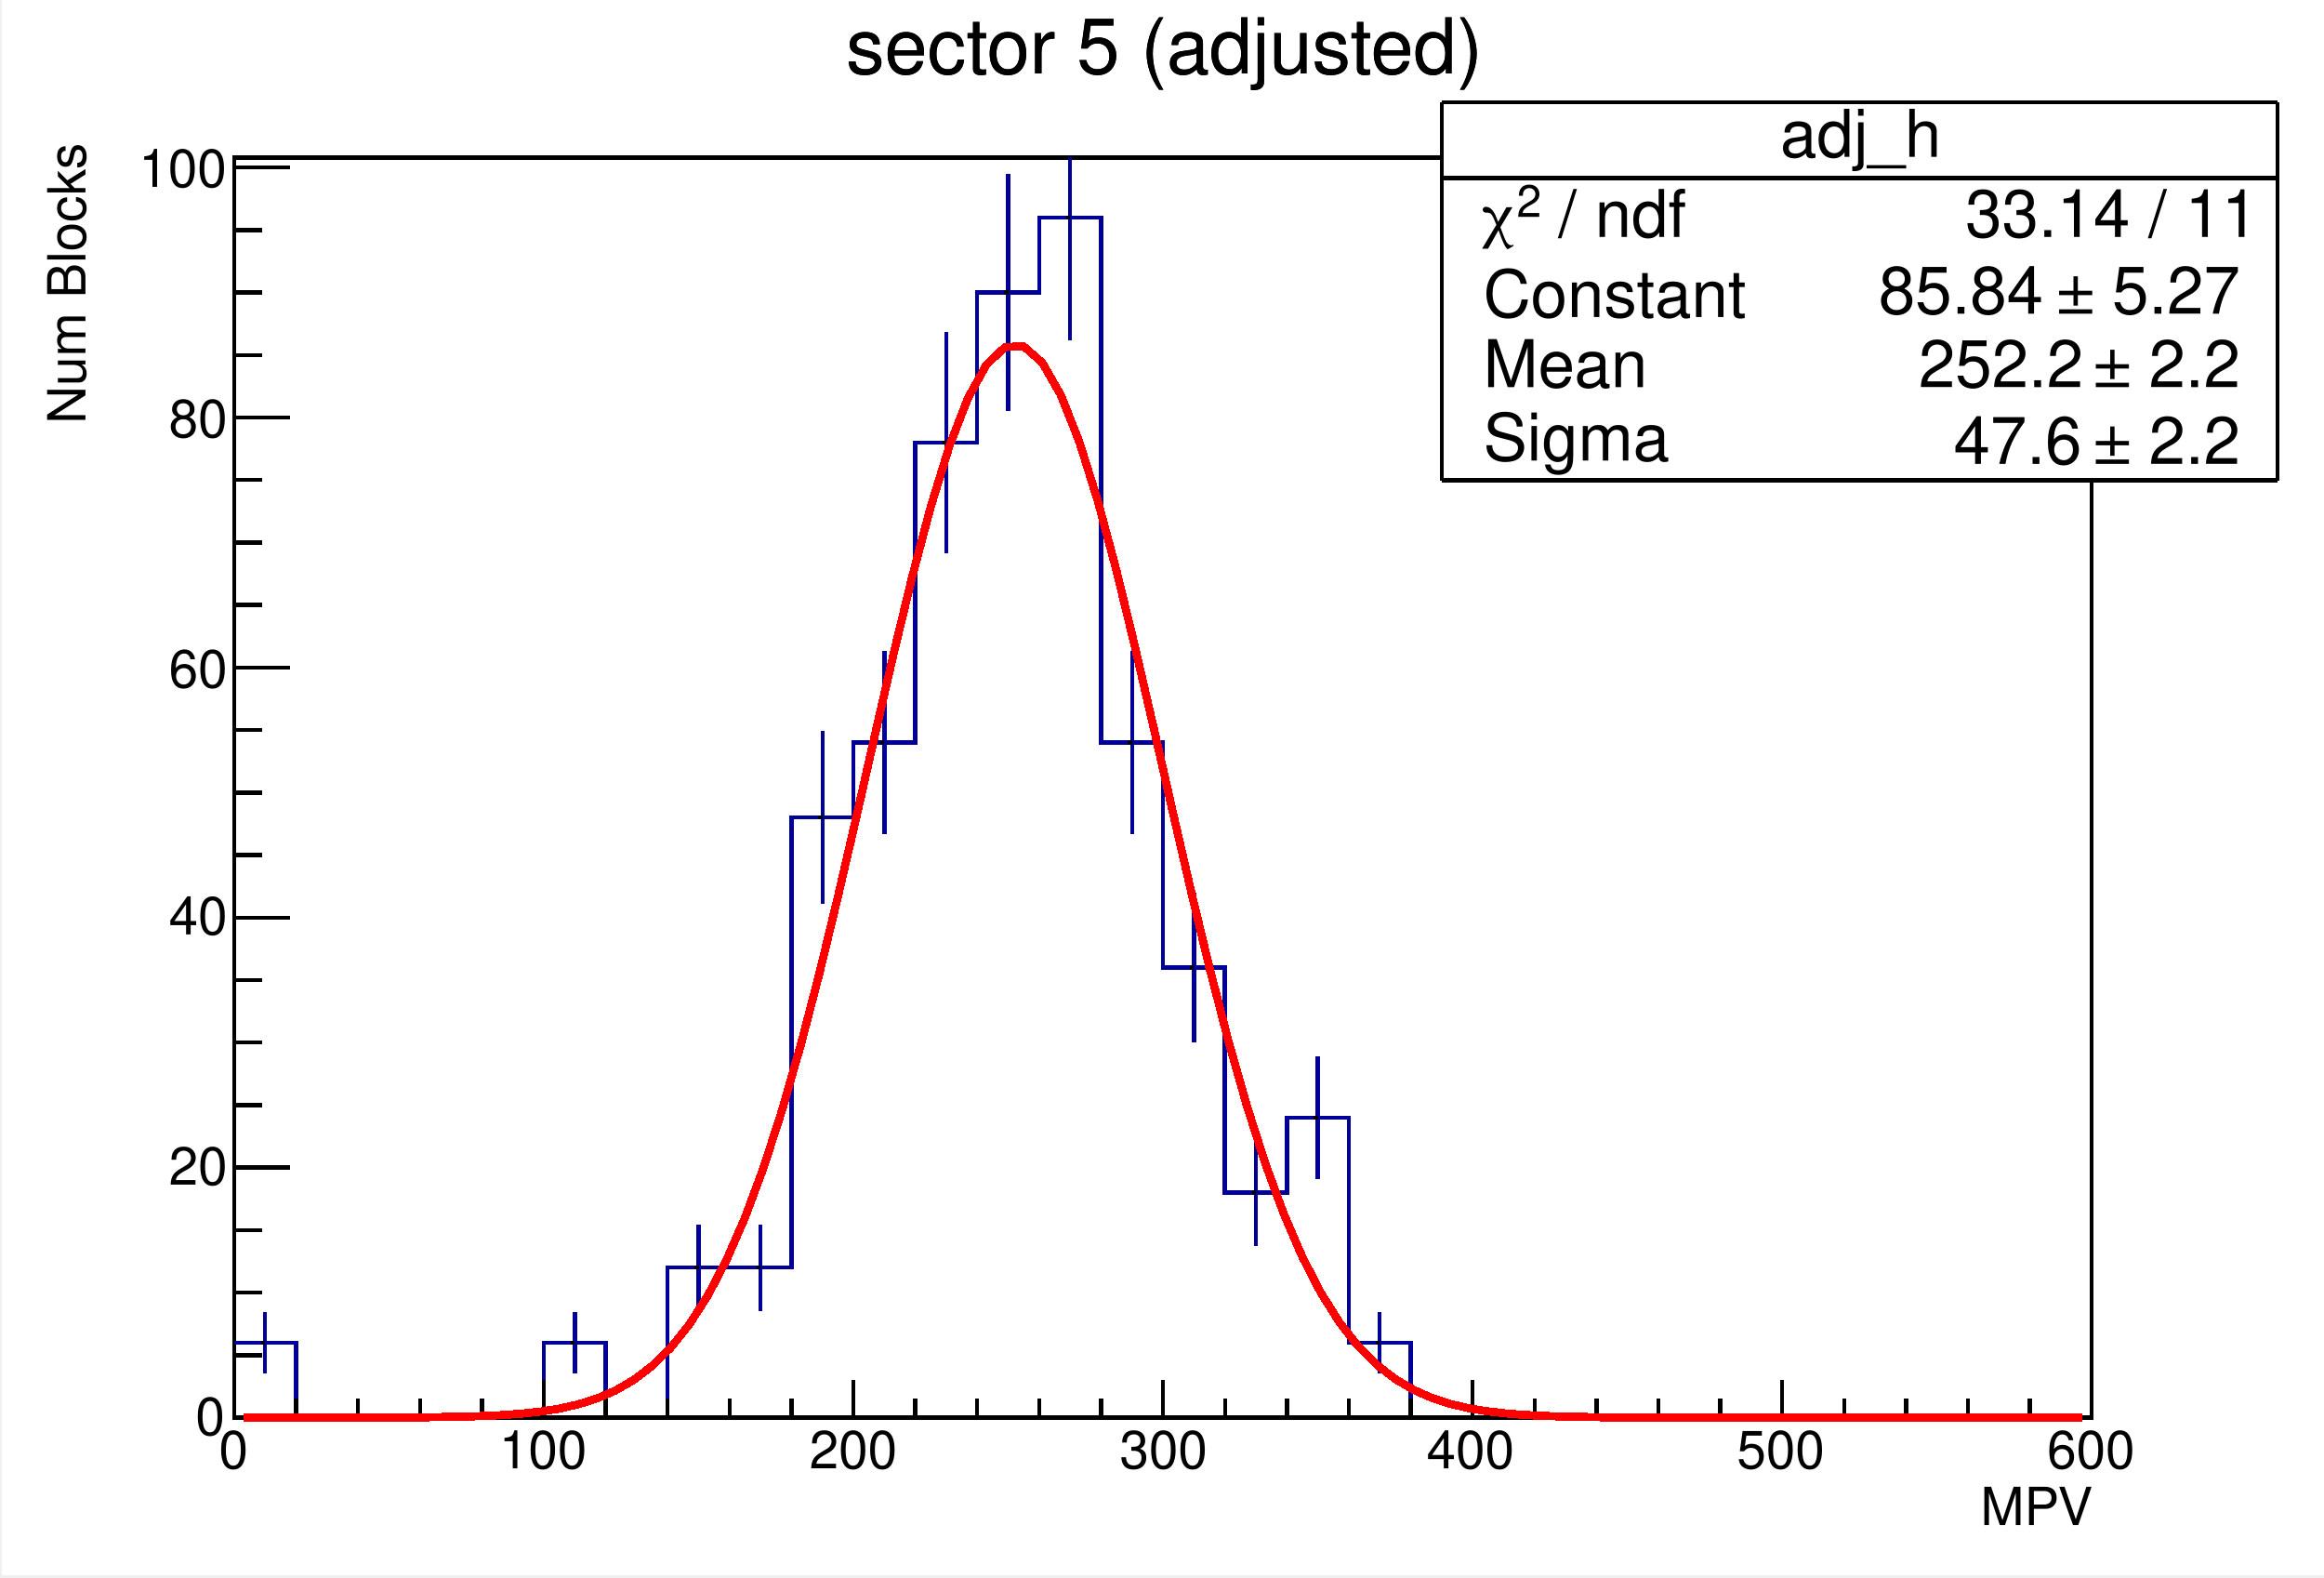
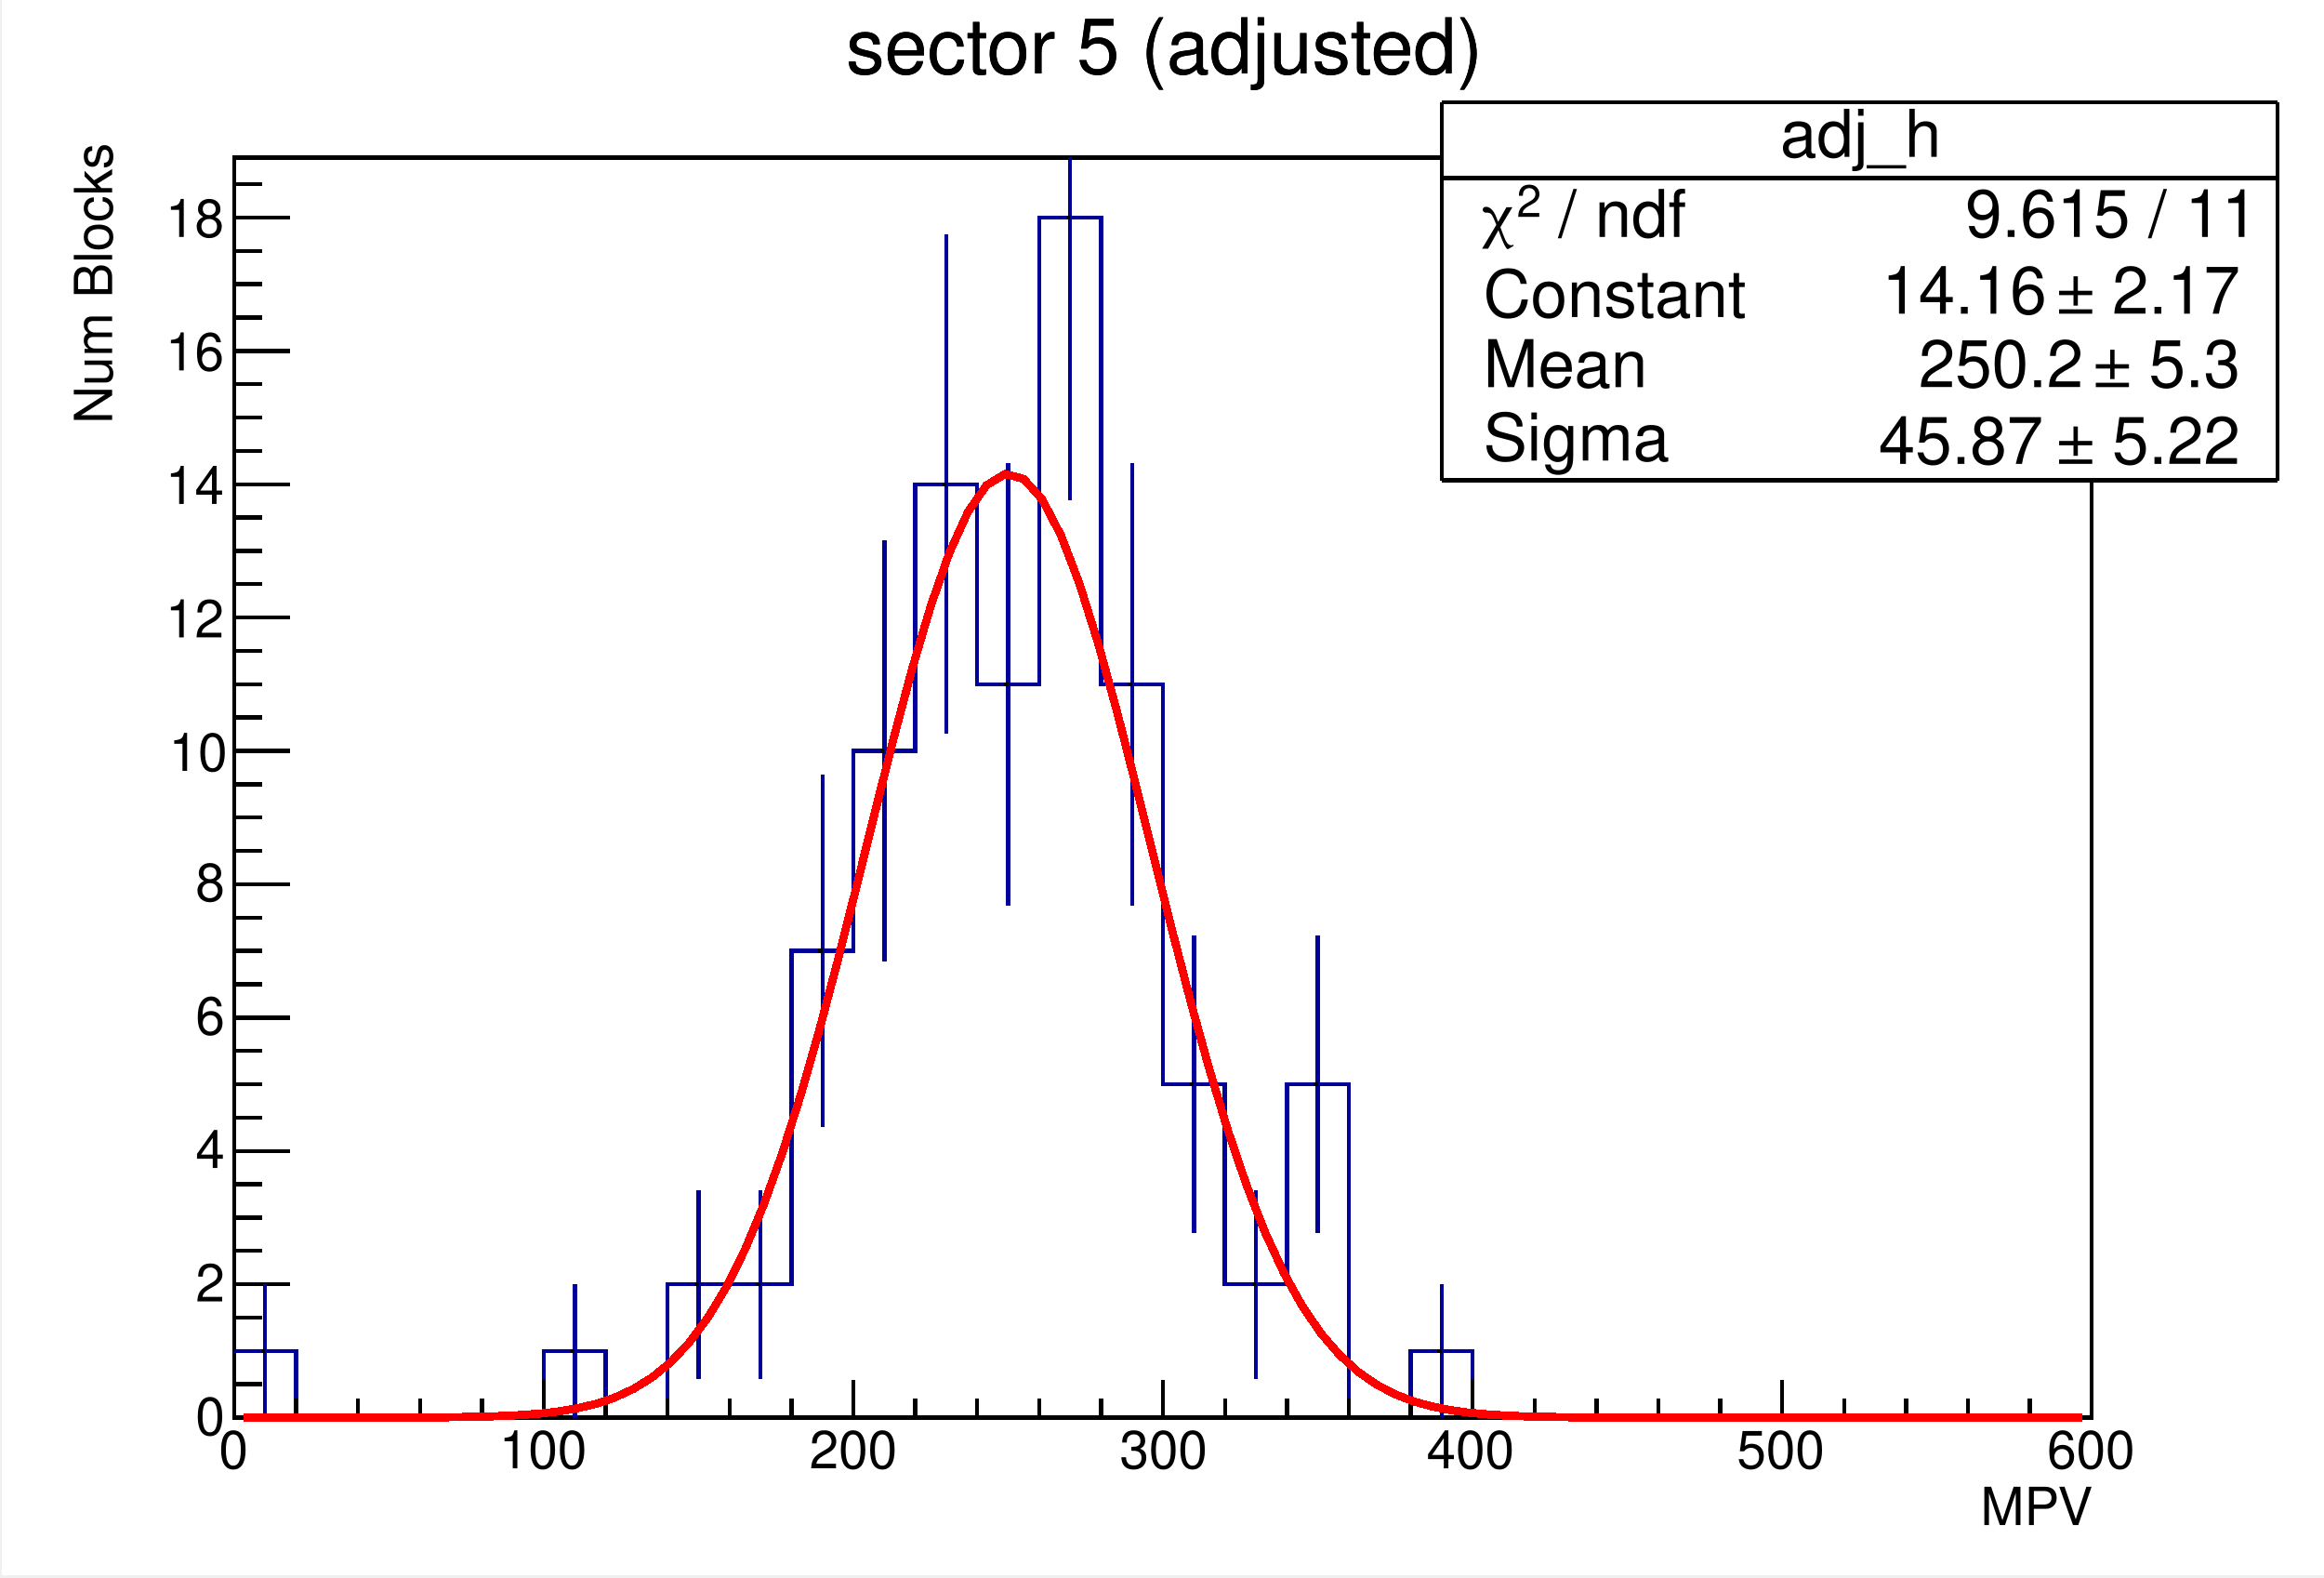
<svg xmlns="http://www.w3.org/2000/svg" width="567.429" height="384.969" viewBox="0 0 567.429 384.969" shape-rendering="crispEdges">
  <defs>
</defs>
  <rect x="0.5" y="0" width="566.929" height="384.469" fill="white" />
  <rect x="57.193" y="38.447" width="453.543" height="307.575" fill="white" />
  <rect x="57.193" y="38.447" width="453.543" height="307.575" fill="none" stroke="black" />
-   <path d="M57.193,327.714h 15.118v 18.308h 60.472v -18.308h 15.118v 18.308h 15.118v -36.616h 30.236v -109.848h 15.118v -18.308h 15.118v -73.232h 15.118v -36.616h 15.118v -18.308h 15.118v 128.156h 15.118v 54.924h 15.118v 54.924h  15.118v -18.308h 15.118v 54.924h 15.118v 18.308h 166.299" fill="none" stroke="#000099" />
-   <path d="M59.461,346.022h 31.748l 4.535, -0.034l 4.535, -0.024l 4.535, -0.039l 4.535, -0.062l 4.535, -0.097l 4.535, -0.15l 4.535, -0.228l 4.535, -0.34l 4.535, -0.499l 4.535, -0.719l 4.535,  -1.019l 4.535, -1.419l 4.535, -1.941l 4.535, -2.608l 4.535, -3.441l 4.535, -4.457l 4.535, -5.667l 4.535, -7.071l 4.535, -8.653l 4.535, -10.382l 4.535, -12.206l 4.535, -14.054l 4.535, -15.832l 4.535,  -17.434l 4.535, -18.741l 4.535, -19.632l 4.535, -19.994l 4.535, -19.732l 4.535, -18.78l 4.535, -17.11l 4.535, -14.74l 4.535, -11.732l 4.535, -8.196l 4.535, -4.282l 4.535, -0.166l 4.535, 3.958l 4.535,  7.896l 4.535, 11.468l 4.535, 14.522l 4.535, 16.946l 4.535, 18.673l 4.535, 19.682" fill="none" stroke="#ff0000" stroke-width="2" />
-   <path d="M281.697,177.688l 4.535, 19.997l 4.535, 19.682l 4.535, 18.829l 4.535, 17.551l 4.535, 15.968l 4.535, 14.2l 4.535, 12.354l 4.535, 10.525l 4.535, 8.786l 4.535, 7.191l 4.535, 5.772l 4.535, 4.546l 4.535,  3.515l 4.535, 2.668l 4.535, 1.988l 4.535, 1.456l 4.535, 1.047l 4.535, 0.74l 4.535, 0.514l 4.535, 0.351l 4.535, 0.235l 4.535, 0.155l 4.535, 0.101l 4.535, 0.064l 4.535, 0.04l 4.535,  0.025l 4.535, 0.036h 99.779" fill="none" stroke="#ff0000" stroke-width="2" />
+   <path d="M57.193,329.748h 15.118v 16.274h 60.472v -16.274h 15.118v 16.274h 15.118v -32.548h 30.236v -81.369h 15.118v -48.822h 15.118v -65.095h 15.118v 48.822h 15.118v -113.917h 15.118v 113.917h 15.118v 97.643h 15.118v 48.822h  15.118v -48.822h 15.118v 81.369h 15.118v -16.274h 15.118v 16.274h 151.181" fill="none" stroke="#000099" />
+   <path d="M59.461,346.022h 36.283l 4.535, -0.032l 4.535, -0.023l 4.535, -0.038l 4.535, -0.062l 4.535, -0.099l 4.535, -0.155l 4.535, -0.238l 4.535, -0.358l 4.535, -0.529l 4.535, -0.768l 4.535,  -1.094l 4.535, -1.528l 4.535, -2.094l 4.535, -2.814l 4.535, -3.709l 4.535, -4.791l 4.535, -6.064l 4.535, -7.519l 4.535, -9.129l 4.535, -10.844l 4.535, -12.596l 4.535, -14.293l 4.535, -15.829l 4.535,  -17.081l 4.535, -17.928l 4.535, -18.254l 4.535, -17.962l 4.535, -16.989l 4.535, -15.31l 4.535, -12.949l 4.535, -9.979l 4.535, -6.523l 4.535, -2.74l 4.535, 1.181l 4.535, 5.043l 4.535, 8.651l 4.535,  11.831l 4.535, 14.447l 4.535, 16.403l 4.535, 17.658l 4.535, 18.216" fill="none" stroke="#ff0000" stroke-width="2" />
+   <path d="M281.697,209.131l 4.535, 18.127l 4.535, 17.475l 4.535, 16.369l 4.535, 14.932l 4.535, 13.285l 4.535, 11.543l 4.535, 9.803l 4.535, 8.145l 4.535, 6.624l 4.535, 5.276l 4.535, 4.117l 4.535, 3.149l 4.535,  2.361l 4.535, 1.737l 4.535, 1.253l 4.535, 0.887l 4.535, 0.616l 4.535, 0.42l 4.535, 0.281l 4.535, 0.184l 4.535, 0.119l 4.535, 0.075l 4.535, 0.047l 4.535, 0.029l 4.535, 0.04h 108.85" fill="none" stroke="#ff0000" stroke-width="2" />
  <path d="M503.933,346.022h 4.535" fill="none" stroke="#ff0000" stroke-width="2" />
  <path d="M57.193,346.022h 453.543" fill="none" stroke="black" />
  <path d="M57.193,336.795v 9.227" fill="none" stroke="black" />
  <path d="M72.311,341.409v 4.614" fill="none" stroke="black" />
  <path d="M87.429,341.409v 4.614" fill="none" stroke="black" />
  <path d="M102.547,341.409v 4.614" fill="none" stroke="black" />
  <path d="M117.665,341.409v 4.614" fill="none" stroke="black" />
  <path d="M132.783,336.795v 9.227" fill="none" stroke="black" />
  <path d="M147.902,341.409v 4.614" fill="none" stroke="black" />
  <path d="M163.02,341.409v 4.614" fill="none" stroke="black" />
  <path d="M178.138,341.409v 4.614" fill="none" stroke="black" />
  <path d="M193.256,341.409v 4.614" fill="none" stroke="black" />
  <path d="M208.374,336.795v 9.227" fill="none" stroke="black" />
  <path d="M223.492,341.409v 4.614" fill="none" stroke="black" />
  <path d="M238.61,341.409v 4.614" fill="none" stroke="black" />
  <path d="M253.728,341.409v 4.614" fill="none" stroke="black" />
  <path d="M268.846,341.409v 4.614" fill="none" stroke="black" />
  <path d="M283.965,336.795v 9.227" fill="none" stroke="black" />
  <path d="M299.083,341.409v 4.614" fill="none" stroke="black" />
  <path d="M314.201,341.409v 4.614" fill="none" stroke="black" />
  <path d="M329.319,341.409v 4.614" fill="none" stroke="black" />
  <path d="M344.437,341.409v 4.614" fill="none" stroke="black" />
  <path d="M359.555,336.795v 9.227" fill="none" stroke="black" />
  <path d="M374.673,341.409v 4.614" fill="none" stroke="black" />
  <path d="M389.791,341.409v 4.614" fill="none" stroke="black" />
  <path d="M404.909,341.409v 4.614" fill="none" stroke="black" />
  <path d="M420.028,341.409v 4.614" fill="none" stroke="black" />
  <path d="M435.146,336.795v 9.227" fill="none" stroke="black" />
  <path d="M450.264,341.409v 4.614" fill="none" stroke="black" />
  <path d="M465.382,341.409v 4.614" fill="none" stroke="black" />
  <path d="M480.5,341.409v 4.614" fill="none" stroke="black" />
  <path d="M495.618,341.409v 4.614" fill="none" stroke="black" />
  <path d="M510.736,336.795v 9.227" fill="none" stroke="black" />
  <text xml:space="preserve" x="53.446" y="358.403" fill="black" font-size="12.845" font-family="Helvetica">0</text>
  <text xml:space="preserve" x="121.868" y="358.403" fill="black" font-size="12.845" font-family="Helvetica">100</text>
  <text xml:space="preserve" x="197.622" y="358.403" fill="black" font-size="12.845" font-family="Helvetica">200</text>
  <text xml:space="preserve" x="273.375" y="358.403" fill="black" font-size="12.845" font-family="Helvetica">300</text>
  <text xml:space="preserve" x="348.314" y="358.403" fill="black" font-size="12.845" font-family="Helvetica">400</text>
  <text xml:space="preserve" x="424.068" y="358.403" fill="black" font-size="12.845" font-family="Helvetica">500</text>
  <text xml:space="preserve" x="499.821" y="358.403" fill="black" font-size="12.845" font-family="Helvetica">600</text>
  <text xml:space="preserve" x="483.53" y="372.251" fill="black" font-size="12.845" font-family="Helvetica">MPV</text>
  <path d="M57.193,346.022v -307.575" fill="none" stroke="black" />
  <path d="M70.799,346.022h -13.606" fill="none" stroke="black" />
-   <path d="M63.996,330.766h -6.803" fill="none" stroke="black" />
-   <path d="M63.996,315.509h -6.803" fill="none" stroke="black" />
-   <path d="M63.996,300.252h -6.803" fill="none" stroke="black" />
-   <path d="M70.799,284.995h -13.606" fill="none" stroke="black" />
-   <path d="M63.996,269.739h -6.803" fill="none" stroke="black" />
-   <path d="M63.996,254.482h -6.803" fill="none" stroke="black" />
-   <path d="M63.996,239.225h -6.803" fill="none" stroke="black" />
-   <path d="M70.799,223.969h -13.606" fill="none" stroke="black" />
-   <path d="M63.996,208.712h -6.803" fill="none" stroke="black" />
-   <path d="M63.996,193.455h -6.803" fill="none" stroke="black" />
-   <path d="M63.996,178.198h -6.803" fill="none" stroke="black" />
-   <path d="M70.799,162.942h -13.606" fill="none" stroke="black" />
-   <path d="M63.996,147.685h -6.803" fill="none" stroke="black" />
-   <path d="M63.996,132.428h -6.803" fill="none" stroke="black" />
-   <path d="M63.996,117.172h -6.803" fill="none" stroke="black" />
-   <path d="M70.799,101.915h -13.606" fill="none" stroke="black" />
-   <path d="M63.996,86.658h -6.803" fill="none" stroke="black" />
-   <path d="M63.996,71.401h -6.803" fill="none" stroke="black" />
-   <path d="M63.996,56.145h -6.803" fill="none" stroke="black" />
-   <path d="M70.799,40.888h -13.606" fill="none" stroke="black" />
-   <path d="M70.799,40.888h -13.606" fill="none" stroke="black" />
+   <path d="M63.996,337.885h -6.803" fill="none" stroke="black" />
+   <path d="M63.996,329.748h -6.803" fill="none" stroke="black" />
+   <path d="M63.996,321.612h -6.803" fill="none" stroke="black" />
+   <path d="M70.799,313.475h -13.606" fill="none" stroke="black" />
+   <path d="M63.996,305.338h -6.803" fill="none" stroke="black" />
+   <path d="M63.996,297.201h -6.803" fill="none" stroke="black" />
+   <path d="M63.996,289.064h -6.803" fill="none" stroke="black" />
+   <path d="M70.799,280.927h -13.606" fill="none" stroke="black" />
+   <path d="M63.996,272.79h -6.803" fill="none" stroke="black" />
+   <path d="M63.996,264.653h -6.803" fill="none" stroke="black" />
+   <path d="M63.996,256.516h -6.803" fill="none" stroke="black" />
+   <path d="M70.799,248.379h -13.606" fill="none" stroke="black" />
+   <path d="M63.996,240.242h -6.803" fill="none" stroke="black" />
+   <path d="M63.996,232.105h -6.803" fill="none" stroke="black" />
+   <path d="M63.996,223.969h -6.803" fill="none" stroke="black" />
+   <path d="M70.799,215.832h -13.606" fill="none" stroke="black" />
+   <path d="M63.996,207.695h -6.803" fill="none" stroke="black" />
+   <path d="M63.996,199.558h -6.803" fill="none" stroke="black" />
+   <path d="M63.996,191.421h -6.803" fill="none" stroke="black" />
+   <path d="M70.799,183.284h -13.606" fill="none" stroke="black" />
+   <path d="M63.996,175.147h -6.803" fill="none" stroke="black" />
+   <path d="M63.996,167.01h -6.803" fill="none" stroke="black" />
+   <path d="M63.996,158.873h -6.803" fill="none" stroke="black" />
+   <path d="M70.799,150.736h -13.606" fill="none" stroke="black" />
+   <path d="M63.996,142.599h -6.803" fill="none" stroke="black" />
+   <path d="M63.996,134.462h -6.803" fill="none" stroke="black" />
+   <path d="M63.996,126.326h -6.803" fill="none" stroke="black" />
+   <path d="M70.799,118.189h -13.606" fill="none" stroke="black" />
+   <path d="M63.996,110.052h -6.803" fill="none" stroke="black" />
+   <path d="M63.996,101.915h -6.803" fill="none" stroke="black" />
+   <path d="M63.996,93.778h -6.803" fill="none" stroke="black" />
+   <path d="M70.799,85.641h -13.606" fill="none" stroke="black" />
+   <path d="M63.996,77.504h -6.803" fill="none" stroke="black" />
+   <path d="M63.996,69.367h -6.803" fill="none" stroke="black" />
+   <path d="M63.996,61.23h -6.803" fill="none" stroke="black" />
+   <path d="M70.799,53.093h -13.606" fill="none" stroke="black" />
+   <path d="M70.799,53.093h -13.606" fill="none" stroke="black" />
+   <path d="M63.996,44.956h -6.803" fill="none" stroke="black" />
  <text xml:space="preserve" x="47.744" y="350.258" fill="black" font-size="12.845" font-family="Helvetica">0</text>
-   <text xml:space="preserve" x="41.228" y="289.166" fill="black" font-size="12.845" font-family="Helvetica">20</text>
-   <text xml:space="preserve" x="41.228" y="228.075" fill="black" font-size="12.845" font-family="Helvetica">40</text>
-   <text xml:space="preserve" x="41.228" y="167.798" fill="black" font-size="12.845" font-family="Helvetica">60</text>
-   <text xml:space="preserve" x="41.228" y="106.706" fill="black" font-size="12.845" font-family="Helvetica">80</text>
-   <text xml:space="preserve" x="33.897" y="45.615" fill="black" font-size="12.845" font-family="Helvetica">100</text>
-   <g transform="rotate(-90,20.8638,103.448)">
-     <text xml:space="preserve" x="20.864" y="103.448" fill="black" font-size="12.845" font-family="Helvetica">Num Blocks</text>
+   <text xml:space="preserve" x="47.744" y="317.676" fill="black" font-size="12.845" font-family="Helvetica">2</text>
+   <text xml:space="preserve" x="47.744" y="285.094" fill="black" font-size="12.845" font-family="Helvetica">4</text>
+   <text xml:space="preserve" x="47.744" y="252.512" fill="black" font-size="12.845" font-family="Helvetica">6</text>
+   <text xml:space="preserve" x="47.744" y="219.929" fill="black" font-size="12.845" font-family="Helvetica">8</text>
+   <text xml:space="preserve" x="41.228" y="188.162" fill="black" font-size="12.845" font-family="Helvetica">10</text>
+   <text xml:space="preserve" x="40.413" y="155.58" fill="black" font-size="12.845" font-family="Helvetica">12</text>
+   <text xml:space="preserve" x="40.413" y="122.998" fill="black" font-size="12.845" font-family="Helvetica">14</text>
+   <text xml:space="preserve" x="40.413" y="90.415" fill="black" font-size="12.845" font-family="Helvetica">16</text>
+   <text xml:space="preserve" x="40.413" y="57.833" fill="black" font-size="12.845" font-family="Helvetica">18</text>
+   <g transform="rotate(-90,27.3803,103.448)">
+     <text xml:space="preserve" x="27.38" y="103.448" fill="black" font-size="12.845" font-family="Helvetica">Num Blocks</text>
  </g>
  <text xml:space="preserve" x="206.582" y="17.92" fill="black" font-size="18.794" font-family="Helvetica">sector 5 (adjusted)</text>
  <rect x="351.996" y="24.991" width="204.094" height="92.273" fill="white" />
  <path d="M351.996,117.263h 204.094" fill="none" stroke="black" />
  <path d="M556.091,117.263v -92.273" fill="none" stroke="black" />
  <path d="M556.091,24.991h -204.094" fill="none" stroke="black" />
  <path d="M351.996,24.991v 92.273" fill="none" stroke="black" />
  <text xml:space="preserve" x="434.657" y="38.284" fill="black" font-size="16.076" font-family="Helvetica">adj_h</text>
  <path d="M351.996,43.445h 204.094" fill="none" stroke="black" />
  <text xml:space="preserve" x="376.009" y="57.833" fill="black" font-size="16.076" font-family="Helvetica"> / ndf </text>
  <text xml:space="preserve" x="370.307" y="52.946" fill="black" font-size="10.884" font-family="Helvetica">2</text>
  <text xml:space="preserve" x="362.162" y="57.833" fill="black" font-size="16.076" font-family="Times">χ</text>
-   <text xml:space="preserve" x="475.385" y="57.833" fill="black" font-size="16.076" font-family="Helvetica"> 33.14 / 11</text>
+   <text xml:space="preserve" x="475.385" y="57.833" fill="black" font-size="16.076" font-family="Helvetica"> 9.615 / 11</text>
  <text xml:space="preserve" x="362.162" y="77.383" fill="black" font-size="16.076" font-family="Helvetica">Constant </text>
-   <text xml:space="preserve" x="511.225" y="76.568" fill="black" font-size="16.076" font-family="Helvetica"> 5.27</text>
+   <text xml:space="preserve" x="511.225" y="76.568" fill="black" font-size="16.076" font-family="Helvetica"> 2.17</text>
  <text xml:space="preserve" x="502.265" y="76.568" fill="black" font-size="16.076" font-family="Times">±</text>
-   <text xml:space="preserve" x="454.206" y="76.568" fill="black" font-size="16.076" font-family="Helvetica"> 85.84 </text>
+   <text xml:space="preserve" x="455.021" y="76.568" fill="black" font-size="16.076" font-family="Helvetica"> 14.16 </text>
  <text xml:space="preserve" x="362.162" y="94.488" fill="black" font-size="16.076" font-family="Helvetica">Mean     </text>
-   <text xml:space="preserve" x="520.185" y="94.488" fill="black" font-size="16.076" font-family="Helvetica"> 2.2</text>
+   <text xml:space="preserve" x="520.185" y="94.488" fill="black" font-size="16.076" font-family="Helvetica"> 5.3</text>
  <text xml:space="preserve" x="511.225" y="94.488" fill="black" font-size="16.076" font-family="Times">±</text>
-   <text xml:space="preserve" x="463.981" y="94.488" fill="black" font-size="16.076" font-family="Helvetica"> 252.2 </text>
+   <text xml:space="preserve" x="463.981" y="94.488" fill="black" font-size="16.076" font-family="Helvetica"> 250.2 </text>
  <text xml:space="preserve" x="362.162" y="112.408" fill="black" font-size="16.076" font-family="Helvetica">Sigma    </text>
-   <text xml:space="preserve" x="520.185" y="113.223" fill="black" font-size="16.076" font-family="Helvetica"> 2.2</text>
-   <text xml:space="preserve" x="511.225" y="113.223" fill="black" font-size="16.076" font-family="Times">±</text>
-   <text xml:space="preserve" x="468.054" y="113.223" fill="black" font-size="16.076" font-family="Helvetica">  47.6 </text>
-   <path d="M64.752,335.188v -7.474" fill="none" stroke="#000099" />
-   <path d="M64.752,327.714v -7.474" fill="none" stroke="#000099" />
-   <path d="M57.193,327.714h 7.559" fill="none" stroke="#000099" />
-   <path d="M64.752,327.714h 7.559" fill="none" stroke="#000099" />
-   <g stroke="black" stroke-width="1" fill="none">
-     <line x1="63.752" y1="327.714" x2="64.752" y2="327.714" />
+   <text xml:space="preserve" x="511.225" y="113.223" fill="black" font-size="16.076" font-family="Helvetica"> 5.22</text>
+   <text xml:space="preserve" x="502.265" y="113.223" fill="black" font-size="16.076" font-family="Times">±</text>
+   <text xml:space="preserve" x="454.206" y="113.223" fill="black" font-size="16.076" font-family="Helvetica"> 45.87 </text>
+   <path d="M64.752,346.022v -16.274" fill="none" stroke="#000099" />
+   <path d="M64.752,329.748v -16.274" fill="none" stroke="#000099" />
+   <path d="M57.193,329.748h 7.559" fill="none" stroke="#000099" />
+   <path d="M64.752,329.748h 7.559" fill="none" stroke="#000099" />
+   <g stroke="black" stroke-width="1" fill="none">
+     <line x1="63.752" y1="329.748" x2="64.752" y2="329.748" />
  </g>
  <g stroke="black" stroke-width="1" fill="none">
    <line x1="78.87" y1="346.022" x2="79.87" y2="346.022" />
  </g>
  <g stroke="black" stroke-width="1" fill="none">
    <line x1="93.988" y1="346.022" x2="94.988" y2="346.022" />
  </g>
  <g stroke="black" stroke-width="1" fill="none">
    <line x1="109.106" y1="346.022" x2="110.106" y2="346.022" />
  </g>
  <g stroke="black" stroke-width="1" fill="none">
    <line x1="124.224" y1="346.022" x2="125.224" y2="346.022" />
  </g>
-   <path d="M140.343,335.188v -7.474" fill="none" stroke="#000099" />
-   <path d="M140.343,327.714v -7.474" fill="none" stroke="#000099" />
-   <path d="M132.783,327.714h 7.559" fill="none" stroke="#000099" />
-   <path d="M140.343,327.714h 7.559" fill="none" stroke="#000099" />
-   <g stroke="black" stroke-width="1" fill="none">
-     <line x1="139.343" y1="327.714" x2="140.343" y2="327.714" />
+   <path d="M140.343,346.022v -16.274" fill="none" stroke="#000099" />
+   <path d="M140.343,329.748v -16.274" fill="none" stroke="#000099" />
+   <path d="M132.783,329.748h 7.559" fill="none" stroke="#000099" />
+   <path d="M140.343,329.748h 7.559" fill="none" stroke="#000099" />
+   <g stroke="black" stroke-width="1" fill="none">
+     <line x1="139.343" y1="329.748" x2="140.343" y2="329.748" />
  </g>
  <g stroke="black" stroke-width="1" fill="none">
    <line x1="154.461" y1="346.022" x2="155.461" y2="346.022" />
  </g>
-   <path d="M170.579,319.976v -10.57" fill="none" stroke="#000099" />
-   <path d="M170.579,309.406v -10.57" fill="none" stroke="#000099" />
-   <path d="M163.02,309.406h 7.559" fill="none" stroke="#000099" />
-   <path d="M170.579,309.406h 7.559" fill="none" stroke="#000099" />
-   <g stroke="black" stroke-width="1" fill="none">
-     <line x1="169.579" y1="309.406" x2="170.579" y2="309.406" />
-   </g>
-   <path d="M185.697,319.976v -10.57" fill="none" stroke="#000099" />
-   <path d="M185.697,309.406v -10.57" fill="none" stroke="#000099" />
-   <path d="M178.138,309.406h 7.559" fill="none" stroke="#000099" />
-   <path d="M185.697,309.406h 7.559" fill="none" stroke="#000099" />
-   <g stroke="black" stroke-width="1" fill="none">
-     <line x1="184.697" y1="309.406" x2="185.697" y2="309.406" />
-   </g>
-   <path d="M200.815,220.698v -21.14" fill="none" stroke="#000099" />
-   <path d="M200.815,199.558v -21.14" fill="none" stroke="#000099" />
-   <path d="M193.256,199.558h 7.559" fill="none" stroke="#000099" />
-   <path d="M200.815,199.558h 7.559" fill="none" stroke="#000099" />
-   <g stroke="black" stroke-width="1" fill="none">
-     <line x1="199.815" y1="199.558" x2="200.815" y2="199.558" />
-   </g>
-   <path d="M215.933,203.672v -22.423" fill="none" stroke="#000099" />
-   <path d="M215.933,181.25v -22.423" fill="none" stroke="#000099" />
-   <path d="M208.374,181.25h 7.559" fill="none" stroke="#000099" />
-   <path d="M215.933,181.25h 7.559" fill="none" stroke="#000099" />
-   <g stroke="black" stroke-width="1" fill="none">
-     <line x1="214.933" y1="181.25" x2="215.933" y2="181.25" />
-   </g>
-   <path d="M231.051,134.966v -26.949" fill="none" stroke="#000099" />
-   <path d="M231.051,108.018v -26.949" fill="none" stroke="#000099" />
-   <path d="M223.492,108.018h 7.559" fill="none" stroke="#000099" />
-   <path d="M231.051,108.018h 7.559" fill="none" stroke="#000099" />
-   <g stroke="black" stroke-width="1" fill="none">
-     <line x1="230.051" y1="108.018" x2="231.051" y2="108.018" />
-   </g>
-   <path d="M246.169,100.349v -28.948" fill="none" stroke="#000099" />
-   <path d="M246.169,71.401v -28.948" fill="none" stroke="#000099" />
-   <path d="M238.61,71.401h 7.559" fill="none" stroke="#000099" />
-   <path d="M246.169,71.401h 7.559" fill="none" stroke="#000099" />
-   <g stroke="black" stroke-width="1" fill="none">
-     <line x1="245.169" y1="71.401" x2="246.169" y2="71.401" />
-   </g>
-   <path d="M261.287,82.99v -29.897" fill="none" stroke="#000099" />
+   <path d="M170.579,336.489v -23.015" fill="none" stroke="#000099" />
+   <path d="M170.579,313.475v -23.015" fill="none" stroke="#000099" />
+   <path d="M163.02,313.475h 7.559" fill="none" stroke="#000099" />
+   <path d="M170.579,313.475h 7.559" fill="none" stroke="#000099" />
+   <g stroke="black" stroke-width="1" fill="none">
+     <line x1="169.579" y1="313.475" x2="170.579" y2="313.475" />
+   </g>
+   <path d="M185.697,336.489v -23.015" fill="none" stroke="#000099" />
+   <path d="M185.697,313.475v -23.015" fill="none" stroke="#000099" />
+   <path d="M178.138,313.475h 7.559" fill="none" stroke="#000099" />
+   <path d="M185.697,313.475h 7.559" fill="none" stroke="#000099" />
+   <g stroke="black" stroke-width="1" fill="none">
+     <line x1="184.697" y1="313.475" x2="185.697" y2="313.475" />
+   </g>
+   <path d="M200.815,275.162v -43.056" fill="none" stroke="#000099" />
+   <path d="M200.815,232.105v -43.056" fill="none" stroke="#000099" />
+   <path d="M193.256,232.105h 7.559" fill="none" stroke="#000099" />
+   <path d="M200.815,232.105h 7.559" fill="none" stroke="#000099" />
+   <g stroke="black" stroke-width="1" fill="none">
+     <line x1="199.815" y1="232.105" x2="200.815" y2="232.105" />
+   </g>
+   <path d="M215.933,234.746v -51.462" fill="none" stroke="#000099" />
+   <path d="M215.933,183.284v -51.462" fill="none" stroke="#000099" />
+   <path d="M208.374,183.284h 7.559" fill="none" stroke="#000099" />
+   <path d="M215.933,183.284h 7.559" fill="none" stroke="#000099" />
+   <g stroke="black" stroke-width="1" fill="none">
+     <line x1="214.933" y1="183.284" x2="215.933" y2="183.284" />
+   </g>
+   <path d="M231.051,179.08v -60.891" fill="none" stroke="#000099" />
+   <path d="M231.051,118.189v -60.891" fill="none" stroke="#000099" />
+   <path d="M223.492,118.189h 7.559" fill="none" stroke="#000099" />
+   <path d="M231.051,118.189h 7.559" fill="none" stroke="#000099" />
+   <g stroke="black" stroke-width="1" fill="none">
+     <line x1="230.051" y1="118.189" x2="231.051" y2="118.189" />
+   </g>
+   <path d="M246.169,220.984v -53.974" fill="none" stroke="#000099" />
+   <path d="M246.169,167.01v -53.974" fill="none" stroke="#000099" />
+   <path d="M238.61,167.01h 7.559" fill="none" stroke="#000099" />
+   <path d="M246.169,167.01h 7.559" fill="none" stroke="#000099" />
+   <g stroke="black" stroke-width="1" fill="none">
+     <line x1="245.169" y1="167.01" x2="246.169" y2="167.01" />
+   </g>
+   <path d="M261.287,122.137v -69.044" fill="none" stroke="#000099" />
  <path d="M261.287,53.093v -14.646" fill="none" stroke="#000099" />
  <path d="M253.728,53.093h 7.559" fill="none" stroke="#000099" />
  <path d="M261.287,53.093h 7.559" fill="none" stroke="#000099" />
  <g stroke="black" stroke-width="1" fill="none">
    <line x1="260.287" y1="53.093" x2="261.287" y2="53.093" />
  </g>
-   <path d="M276.406,203.672v -22.423" fill="none" stroke="#000099" />
-   <path d="M276.406,181.25v -22.423" fill="none" stroke="#000099" />
-   <path d="M268.846,181.25h 7.559" fill="none" stroke="#000099" />
-   <path d="M276.406,181.25h 7.559" fill="none" stroke="#000099" />
-   <g stroke="black" stroke-width="1" fill="none">
-     <line x1="275.406" y1="181.25" x2="276.406" y2="181.25" />
-   </g>
-   <path d="M291.524,254.482v -18.308" fill="none" stroke="#000099" />
-   <path d="M291.524,236.174v -18.308" fill="none" stroke="#000099" />
-   <path d="M283.965,236.174h 7.559" fill="none" stroke="#000099" />
-   <path d="M291.524,236.174h 7.559" fill="none" stroke="#000099" />
-   <g stroke="black" stroke-width="1" fill="none">
-     <line x1="290.524" y1="236.174" x2="291.524" y2="236.174" />
-   </g>
-   <path d="M306.642,304.044v -12.946" fill="none" stroke="#000099" />
-   <path d="M306.642,291.098v -12.946" fill="none" stroke="#000099" />
-   <path d="M299.083,291.098h 7.559" fill="none" stroke="#000099" />
-   <path d="M306.642,291.098h 7.559" fill="none" stroke="#000099" />
-   <g stroke="black" stroke-width="1" fill="none">
-     <line x1="305.642" y1="291.098" x2="306.642" y2="291.098" />
-   </g>
-   <path d="M321.76,287.738v -14.948" fill="none" stroke="#000099" />
-   <path d="M321.76,272.79v -14.948" fill="none" stroke="#000099" />
-   <path d="M314.201,272.79h 7.559" fill="none" stroke="#000099" />
-   <path d="M321.76,272.79h 7.559" fill="none" stroke="#000099" />
-   <g stroke="black" stroke-width="1" fill="none">
-     <line x1="320.76" y1="272.79" x2="321.76" y2="272.79" />
-   </g>
-   <path d="M336.878,335.188v -7.474" fill="none" stroke="#000099" />
-   <path d="M336.878,327.714v -7.474" fill="none" stroke="#000099" />
-   <path d="M329.319,327.714h 7.559" fill="none" stroke="#000099" />
-   <path d="M336.878,327.714h 7.559" fill="none" stroke="#000099" />
-   <g stroke="black" stroke-width="1" fill="none">
-     <line x1="335.878" y1="327.714" x2="336.878" y2="327.714" />
-   </g>
-   <g stroke="black" stroke-width="1" fill="none">
-     <line x1="350.996" y1="346.022" x2="351.996" y2="346.022" />
+   <path d="M276.406,220.984v -53.974" fill="none" stroke="#000099" />
+   <path d="M276.406,167.01v -53.974" fill="none" stroke="#000099" />
+   <path d="M268.846,167.01h 7.559" fill="none" stroke="#000099" />
+   <path d="M276.406,167.01h 7.559" fill="none" stroke="#000099" />
+   <g stroke="black" stroke-width="1" fill="none">
+     <line x1="275.406" y1="167.01" x2="276.406" y2="167.01" />
+   </g>
+   <path d="M291.524,301.043v -36.389" fill="none" stroke="#000099" />
+   <path d="M291.524,264.653v -36.389" fill="none" stroke="#000099" />
+   <path d="M283.965,264.653h 7.559" fill="none" stroke="#000099" />
+   <path d="M291.524,264.653h 7.559" fill="none" stroke="#000099" />
+   <g stroke="black" stroke-width="1" fill="none">
+     <line x1="290.524" y1="264.653" x2="291.524" y2="264.653" />
+   </g>
+   <path d="M306.642,336.489v -23.015" fill="none" stroke="#000099" />
+   <path d="M306.642,313.475v -23.015" fill="none" stroke="#000099" />
+   <path d="M299.083,313.475h 7.559" fill="none" stroke="#000099" />
+   <path d="M306.642,313.475h 7.559" fill="none" stroke="#000099" />
+   <g stroke="black" stroke-width="1" fill="none">
+     <line x1="305.642" y1="313.475" x2="306.642" y2="313.475" />
+   </g>
+   <path d="M321.76,301.043v -36.389" fill="none" stroke="#000099" />
+   <path d="M321.76,264.653v -36.389" fill="none" stroke="#000099" />
+   <path d="M314.201,264.653h 7.559" fill="none" stroke="#000099" />
+   <path d="M321.76,264.653h 7.559" fill="none" stroke="#000099" />
+   <g stroke="black" stroke-width="1" fill="none">
+     <line x1="320.76" y1="264.653" x2="321.76" y2="264.653" />
+   </g>
+   <g stroke="black" stroke-width="1" fill="none">
+     <line x1="335.878" y1="346.022" x2="336.878" y2="346.022" />
+   </g>
+   <path d="M351.996,346.022v -16.274" fill="none" stroke="#000099" />
+   <path d="M351.996,329.748v -16.274" fill="none" stroke="#000099" />
+   <path d="M344.437,329.748h 7.559" fill="none" stroke="#000099" />
+   <path d="M351.996,329.748h 7.559" fill="none" stroke="#000099" />
+   <g stroke="black" stroke-width="1" fill="none">
+     <line x1="350.996" y1="329.748" x2="351.996" y2="329.748" />
  </g>
  <g stroke="black" stroke-width="1" fill="none">
    <line x1="366.114" y1="346.022" x2="367.114" y2="346.022" />
  </g>
  <g stroke="black" stroke-width="1" fill="none">
    <line x1="381.232" y1="346.022" x2="382.232" y2="346.022" />
  </g>
  <g stroke="black" stroke-width="1" fill="none">
    <line x1="396.35" y1="346.022" x2="397.35" y2="346.022" />
  </g>
  <g stroke="black" stroke-width="1" fill="none">
    <line x1="411.469" y1="346.022" x2="412.469" y2="346.022" />
  </g>
  <g stroke="black" stroke-width="1" fill="none">
    <line x1="426.587" y1="346.022" x2="427.587" y2="346.022" />
  </g>
  <g stroke="black" stroke-width="1" fill="none">
    <line x1="441.705" y1="346.022" x2="442.705" y2="346.022" />
  </g>
  <g stroke="black" stroke-width="1" fill="none">
    <line x1="456.823" y1="346.022" x2="457.823" y2="346.022" />
  </g>
  <g stroke="black" stroke-width="1" fill="none">
    <line x1="471.941" y1="346.022" x2="472.941" y2="346.022" />
  </g>
  <g stroke="black" stroke-width="1" fill="none">
    <line x1="487.059" y1="346.022" x2="488.059" y2="346.022" />
  </g>
  <g stroke="black" stroke-width="1" fill="none">
    <line x1="502.177" y1="346.022" x2="503.177" y2="346.022" />
  </g>
-   <path d="M59.461,346.022h 31.748l 4.535, -0.034l 4.535, -0.024l 4.535, -0.039l 4.535, -0.062l 4.535, -0.097l 4.535, -0.15l 4.535, -0.228l 4.535, -0.34l 4.535, -0.499l 4.535, -0.719l 4.535,  -1.019l 4.535, -1.419l 4.535, -1.941l 4.535, -2.608l 4.535, -3.441l 4.535, -4.457l 4.535, -5.667l 4.535, -7.071l 4.535, -8.653l 4.535, -10.382l 4.535, -12.206l 4.535, -14.054l 4.535, -15.832l 4.535,  -17.434l 4.535, -18.741l 4.535, -19.632l 4.535, -19.994l 4.535, -19.732l 4.535, -18.78l 4.535, -17.11l 4.535, -14.74l 4.535, -11.732l 4.535, -8.196l 4.535, -4.282l 4.535, -0.166l 4.535, 3.958l 4.535,  7.896l 4.535, 11.468l 4.535, 14.522l 4.535, 16.946l 4.535, 18.673l 4.535, 19.682" fill="none" stroke="#ff0000" stroke-width="2" />
-   <path d="M281.697,177.688l 4.535, 19.997l 4.535, 19.682l 4.535, 18.829l 4.535, 17.551l 4.535, 15.968l 4.535, 14.2l 4.535, 12.354l 4.535, 10.525l 4.535, 8.786l 4.535, 7.191l 4.535, 5.772l 4.535, 4.546l 4.535,  3.515l 4.535, 2.668l 4.535, 1.988l 4.535, 1.456l 4.535, 1.047l 4.535, 0.74l 4.535, 0.514l 4.535, 0.351l 4.535, 0.235l 4.535, 0.155l 4.535, 0.101l 4.535, 0.064l 4.535, 0.04l 4.535,  0.025l 4.535, 0.036h 99.779" fill="none" stroke="#ff0000" stroke-width="2" />
+   <path d="M59.461,346.022h 36.283l 4.535, -0.032l 4.535, -0.023l 4.535, -0.038l 4.535, -0.062l 4.535, -0.099l 4.535, -0.155l 4.535, -0.238l 4.535, -0.358l 4.535, -0.529l 4.535, -0.768l 4.535,  -1.094l 4.535, -1.528l 4.535, -2.094l 4.535, -2.814l 4.535, -3.709l 4.535, -4.791l 4.535, -6.064l 4.535, -7.519l 4.535, -9.129l 4.535, -10.844l 4.535, -12.596l 4.535, -14.293l 4.535, -15.829l 4.535,  -17.081l 4.535, -17.928l 4.535, -18.254l 4.535, -17.962l 4.535, -16.989l 4.535, -15.31l 4.535, -12.949l 4.535, -9.979l 4.535, -6.523l 4.535, -2.74l 4.535, 1.181l 4.535, 5.043l 4.535, 8.651l 4.535,  11.831l 4.535, 14.447l 4.535, 16.403l 4.535, 17.658l 4.535, 18.216" fill="none" stroke="#ff0000" stroke-width="2" />
+   <path d="M281.697,209.131l 4.535, 18.127l 4.535, 17.475l 4.535, 16.369l 4.535, 14.932l 4.535, 13.285l 4.535, 11.543l 4.535, 9.803l 4.535, 8.145l 4.535, 6.624l 4.535, 5.276l 4.535, 4.117l 4.535, 3.149l 4.535,  2.361l 4.535, 1.737l 4.535, 1.253l 4.535, 0.887l 4.535, 0.616l 4.535, 0.42l 4.535, 0.281l 4.535, 0.184l 4.535, 0.119l 4.535, 0.075l 4.535, 0.047l 4.535, 0.029l 4.535, 0.04h 108.85" fill="none" stroke="#ff0000" stroke-width="2" />
  <path d="M503.933,346.022h 4.535" fill="none" stroke="#ff0000" stroke-width="2" />
  <rect x="351.996" y="24.991" width="204.094" height="92.273" fill="white" />
  <path d="M351.996,117.263h 204.094" fill="none" stroke="black" />
  <path d="M556.091,117.263v -92.273" fill="none" stroke="black" />
  <path d="M556.091,24.991h -204.094" fill="none" stroke="black" />
  <path d="M351.996,24.991v 92.273" fill="none" stroke="black" />
  <text xml:space="preserve" x="434.657" y="38.284" fill="black" font-size="16.076" font-family="Helvetica">adj_h</text>
  <path d="M351.996,43.445h 204.094" fill="none" stroke="black" />
  <text xml:space="preserve" x="376.009" y="57.833" fill="black" font-size="16.076" font-family="Helvetica"> / ndf </text>
  <text xml:space="preserve" x="370.307" y="52.946" fill="black" font-size="10.884" font-family="Helvetica">2</text>
  <text xml:space="preserve" x="362.162" y="57.833" fill="black" font-size="16.076" font-family="Times">χ</text>
-   <text xml:space="preserve" x="475.385" y="57.833" fill="black" font-size="16.076" font-family="Helvetica"> 33.14 / 11</text>
+   <text xml:space="preserve" x="475.385" y="57.833" fill="black" font-size="16.076" font-family="Helvetica"> 9.615 / 11</text>
  <text xml:space="preserve" x="362.162" y="77.383" fill="black" font-size="16.076" font-family="Helvetica">Constant </text>
-   <text xml:space="preserve" x="511.225" y="76.568" fill="black" font-size="16.076" font-family="Helvetica"> 5.27</text>
+   <text xml:space="preserve" x="511.225" y="76.568" fill="black" font-size="16.076" font-family="Helvetica"> 2.17</text>
  <text xml:space="preserve" x="502.265" y="76.568" fill="black" font-size="16.076" font-family="Times">±</text>
-   <text xml:space="preserve" x="454.206" y="76.568" fill="black" font-size="16.076" font-family="Helvetica"> 85.84 </text>
+   <text xml:space="preserve" x="455.021" y="76.568" fill="black" font-size="16.076" font-family="Helvetica"> 14.16 </text>
  <text xml:space="preserve" x="362.162" y="94.488" fill="black" font-size="16.076" font-family="Helvetica">Mean     </text>
-   <text xml:space="preserve" x="520.185" y="94.488" fill="black" font-size="16.076" font-family="Helvetica"> 2.2</text>
+   <text xml:space="preserve" x="520.185" y="94.488" fill="black" font-size="16.076" font-family="Helvetica"> 5.3</text>
  <text xml:space="preserve" x="511.225" y="94.488" fill="black" font-size="16.076" font-family="Times">±</text>
-   <text xml:space="preserve" x="463.981" y="94.488" fill="black" font-size="16.076" font-family="Helvetica"> 252.2 </text>
+   <text xml:space="preserve" x="463.981" y="94.488" fill="black" font-size="16.076" font-family="Helvetica"> 250.2 </text>
  <text xml:space="preserve" x="362.162" y="112.408" fill="black" font-size="16.076" font-family="Helvetica">Sigma    </text>
-   <text xml:space="preserve" x="520.185" y="113.223" fill="black" font-size="16.076" font-family="Helvetica"> 2.2</text>
-   <text xml:space="preserve" x="511.225" y="113.223" fill="black" font-size="16.076" font-family="Times">±</text>
-   <text xml:space="preserve" x="468.054" y="113.223" fill="black" font-size="16.076" font-family="Helvetica">  47.6 </text>
+   <text xml:space="preserve" x="511.225" y="113.223" fill="black" font-size="16.076" font-family="Helvetica"> 5.22</text>
+   <text xml:space="preserve" x="502.265" y="113.223" fill="black" font-size="16.076" font-family="Times">±</text>
+   <text xml:space="preserve" x="454.206" y="113.223" fill="black" font-size="16.076" font-family="Helvetica"> 45.87 </text>
  <text xml:space="preserve" x="206.582" y="17.92" fill="black" font-size="18.794" font-family="Helvetica">sector 5 (adjusted)</text>
</svg>
